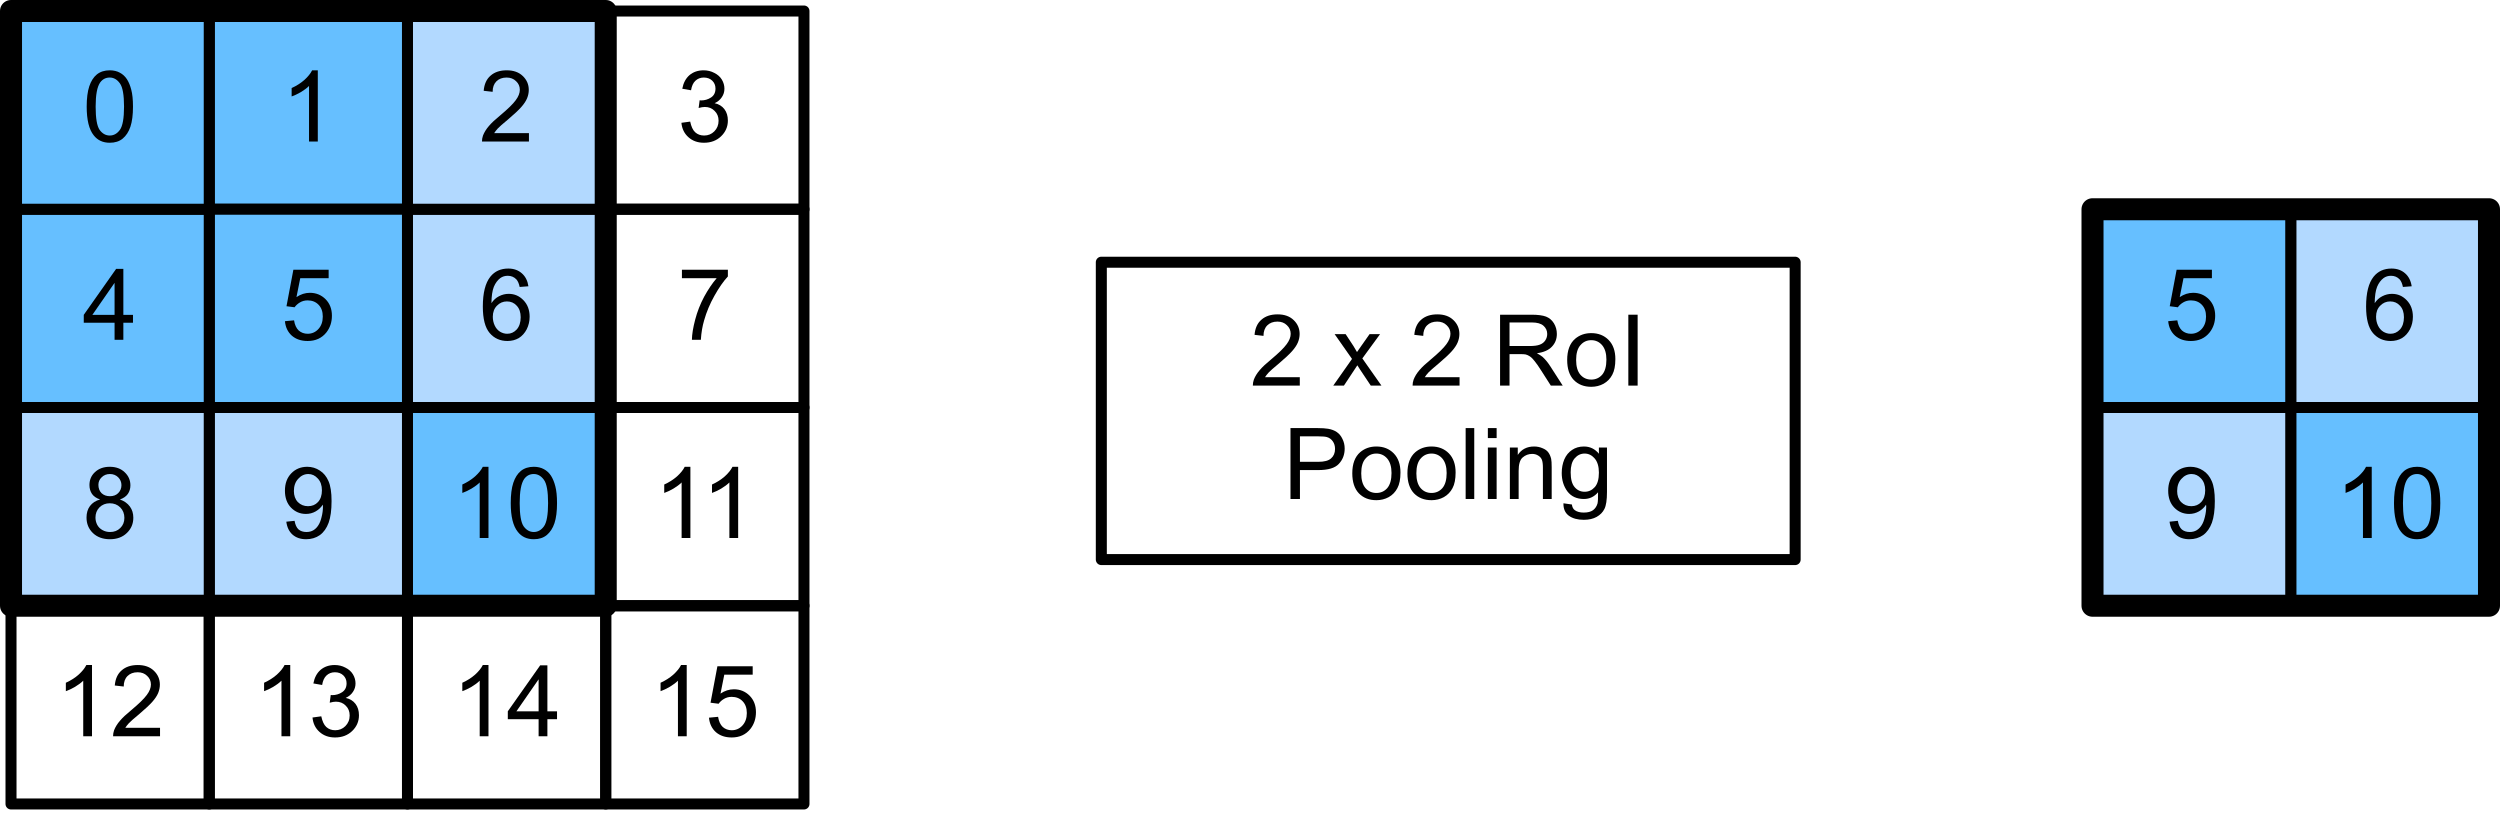
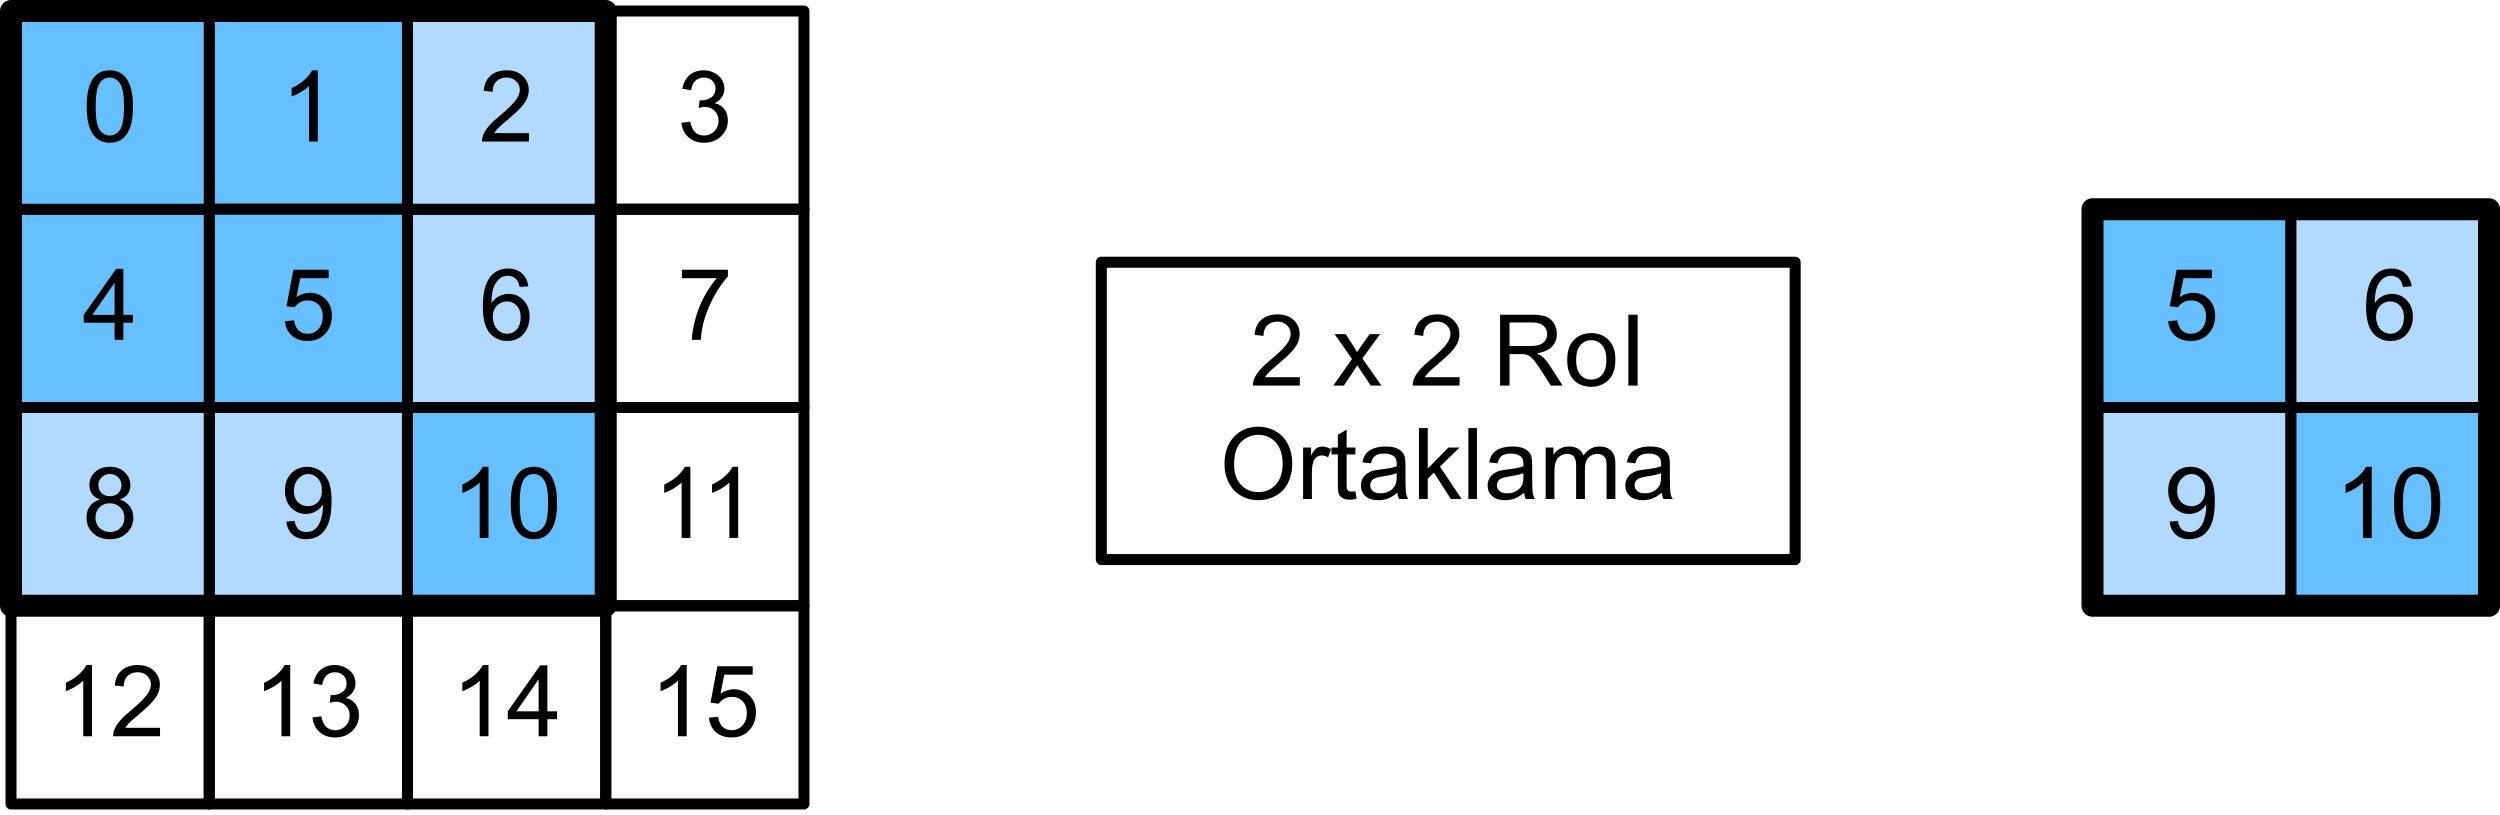
<svg xmlns="http://www.w3.org/2000/svg" xmlns:xlink="http://www.w3.org/1999/xlink" width="227pt" height="74pt" viewBox="0 0 227 74" version="1.1">
  <defs>
    <g>
      <symbol overflow="visible" id="glyph0-0">
        <path style="stroke:none;" d="M 1.125 0 L 1.125 -5.625 L 5.625 -5.625 L 5.625 0 Z M 1.266 -0.141 L 5.484 -0.141 L 5.484 -5.484 L 1.266 -5.484 Z M 1.266 -0.141 " />
      </symbol>
      <symbol overflow="visible" id="glyph0-1">
        <path style="stroke:none;" d="M 3.359 0 L 2.562 0 L 2.562 -5.047 C 2.375 -4.859 2.125 -4.672 1.812 -4.484 C 1.5 -4.305 1.223 -4.176 0.984 -4.094 L 0.984 -4.859 C 1.422 -5.055 1.805 -5.301 2.141 -5.594 C 2.473 -5.895 2.707 -6.188 2.844 -6.469 L 3.359 -6.469 Z M 3.359 0 " />
      </symbol>
      <symbol overflow="visible" id="glyph0-2">
        <path style="stroke:none;" d="M 4.531 -0.766 L 4.531 0 L 0.266 0 C 0.266 -0.188 0.297 -0.367 0.359 -0.547 C 0.473 -0.836 0.648 -1.125 0.891 -1.406 C 1.129 -1.688 1.473 -2.008 1.922 -2.375 C 2.617 -2.957 3.086 -3.414 3.328 -3.75 C 3.578 -4.082 3.703 -4.398 3.703 -4.703 C 3.703 -5.016 3.586 -5.273 3.359 -5.484 C 3.141 -5.703 2.852 -5.812 2.5 -5.812 C 2.113 -5.812 1.805 -5.695 1.578 -5.469 C 1.348 -5.238 1.234 -4.922 1.234 -4.516 L 0.422 -4.609 C 0.473 -5.211 0.68 -5.672 1.047 -5.984 C 1.41 -6.305 1.898 -6.469 2.516 -6.469 C 3.129 -6.469 3.613 -6.297 3.969 -5.953 C 4.332 -5.609 4.516 -5.188 4.516 -4.688 C 4.516 -4.426 4.461 -4.172 4.359 -3.922 C 4.254 -3.672 4.078 -3.406 3.828 -3.125 C 3.586 -2.852 3.188 -2.477 2.625 -2 C 2.145 -1.602 1.836 -1.332 1.703 -1.188 C 1.566 -1.039 1.457 -0.898 1.375 -0.766 Z M 4.531 -0.766 " />
      </symbol>
      <symbol overflow="visible" id="glyph0-3">
        <path style="stroke:none;" d="M 0.375 -1.688 L 1.203 -1.766 C 1.266 -1.359 1.406 -1.051 1.625 -0.844 C 1.852 -0.645 2.125 -0.547 2.438 -0.547 C 2.82 -0.547 3.145 -0.688 3.406 -0.969 C 3.676 -1.258 3.812 -1.641 3.812 -2.109 C 3.812 -2.566 3.68 -2.926 3.422 -3.188 C 3.172 -3.445 2.844 -3.578 2.438 -3.578 C 2.176 -3.578 1.941 -3.516 1.734 -3.391 C 1.535 -3.273 1.375 -3.129 1.25 -2.953 L 0.516 -3.047 L 1.141 -6.359 L 4.344 -6.359 L 4.344 -5.594 L 1.766 -5.594 L 1.422 -3.875 C 1.805 -4.133 2.211 -4.266 2.641 -4.266 C 3.203 -4.266 3.676 -4.07 4.062 -3.688 C 4.445 -3.301 4.641 -2.801 4.641 -2.188 C 4.641 -1.602 4.473 -1.098 4.141 -0.672 C 3.723 -0.148 3.156 0.109 2.438 0.109 C 1.852 0.109 1.375 -0.051 1 -0.375 C 0.633 -0.707 0.426 -1.145 0.375 -1.688 Z M 0.375 -1.688 " />
      </symbol>
      <symbol overflow="visible" id="glyph0-4">
        <path style="stroke:none;" d="M 0.375 -1.703 L 1.172 -1.812 C 1.266 -1.363 1.414 -1.039 1.625 -0.844 C 1.844 -0.645 2.113 -0.547 2.438 -0.547 C 2.801 -0.547 3.109 -0.672 3.359 -0.922 C 3.617 -1.18 3.75 -1.504 3.75 -1.891 C 3.75 -2.254 3.629 -2.551 3.391 -2.781 C 3.16 -3.02 2.863 -3.141 2.5 -3.141 C 2.344 -3.141 2.156 -3.109 1.938 -3.047 L 2.031 -3.75 C 2.082 -3.738 2.125 -3.734 2.156 -3.734 C 2.488 -3.734 2.789 -3.82 3.062 -4 C 3.332 -4.176 3.469 -4.445 3.469 -4.812 C 3.469 -5.102 3.367 -5.344 3.172 -5.531 C 2.973 -5.719 2.719 -5.812 2.406 -5.812 C 2.102 -5.812 1.848 -5.711 1.641 -5.516 C 1.441 -5.328 1.312 -5.039 1.25 -4.656 L 0.453 -4.797 C 0.555 -5.328 0.773 -5.738 1.109 -6.031 C 1.453 -6.32 1.879 -6.469 2.391 -6.469 C 2.742 -6.469 3.066 -6.391 3.359 -6.234 C 3.66 -6.086 3.891 -5.883 4.047 -5.625 C 4.203 -5.363 4.281 -5.086 4.281 -4.797 C 4.281 -4.516 4.203 -4.258 4.047 -4.031 C 3.898 -3.801 3.68 -3.617 3.391 -3.484 C 3.773 -3.398 4.07 -3.219 4.281 -2.938 C 4.488 -2.664 4.594 -2.32 4.594 -1.906 C 4.594 -1.344 4.383 -0.863 3.969 -0.469 C 3.562 -0.082 3.047 0.109 2.422 0.109 C 1.859 0.109 1.391 -0.055 1.016 -0.391 C 0.641 -0.723 0.426 -1.16 0.375 -1.703 Z M 0.375 -1.703 " />
      </symbol>
      <symbol overflow="visible" id="glyph0-5">
        <path style="stroke:none;" d="M 2.906 0 L 2.906 -1.547 L 0.109 -1.547 L 0.109 -2.266 L 3.047 -6.438 L 3.703 -6.438 L 3.703 -2.266 L 4.578 -2.266 L 4.578 -1.547 L 3.703 -1.547 L 3.703 0 Z M 2.906 -2.266 L 2.906 -5.172 L 0.891 -2.266 Z M 2.906 -2.266 " />
      </symbol>
      <symbol overflow="visible" id="glyph0-6">
        <path style="stroke:none;" d="M 0.422 -5.594 L 0.422 -6.359 L 4.594 -6.359 L 4.594 -5.75 C 4.188 -5.312 3.781 -4.727 3.375 -4 C 2.969 -3.281 2.656 -2.535 2.438 -1.766 C 2.281 -1.234 2.18 -0.645 2.141 0 L 1.328 0 C 1.336 -0.508 1.438 -1.117 1.625 -1.828 C 1.812 -2.547 2.082 -3.238 2.438 -3.906 C 2.801 -4.57 3.18 -5.133 3.578 -5.594 Z M 0.422 -5.594 " />
      </symbol>
      <symbol overflow="visible" id="glyph0-7">
        <path style="stroke:none;" d="M 0.5 -1.484 L 1.25 -1.562 C 1.312 -1.207 1.43 -0.945 1.609 -0.781 C 1.797 -0.625 2.035 -0.547 2.328 -0.547 C 2.566 -0.547 2.773 -0.598 2.953 -0.703 C 3.141 -0.816 3.289 -0.969 3.406 -1.156 C 3.531 -1.344 3.629 -1.594 3.703 -1.906 C 3.785 -2.219 3.828 -2.539 3.828 -2.875 C 3.828 -2.906 3.82 -2.957 3.812 -3.031 C 3.656 -2.781 3.441 -2.578 3.172 -2.422 C 2.898 -2.266 2.602 -2.188 2.281 -2.188 C 1.75 -2.188 1.297 -2.379 0.922 -2.766 C 0.555 -3.148 0.375 -3.66 0.375 -4.297 C 0.375 -4.953 0.566 -5.477 0.953 -5.875 C 1.336 -6.27 1.82 -6.469 2.406 -6.469 C 2.82 -6.469 3.203 -6.352 3.547 -6.125 C 3.891 -5.906 4.148 -5.586 4.328 -5.172 C 4.516 -4.754 4.609 -4.148 4.609 -3.359 C 4.609 -2.535 4.52 -1.879 4.344 -1.391 C 4.164 -0.898 3.898 -0.523 3.547 -0.266 C 3.191 -0.016 2.773 0.109 2.297 0.109 C 1.797 0.109 1.383 -0.031 1.062 -0.312 C 0.75 -0.594 0.562 -0.984 0.5 -1.484 Z M 3.734 -4.328 C 3.734 -4.785 3.609 -5.145 3.359 -5.406 C 3.117 -5.676 2.832 -5.812 2.5 -5.812 C 2.145 -5.812 1.836 -5.664 1.578 -5.375 C 1.316 -5.094 1.188 -4.723 1.188 -4.266 C 1.188 -3.859 1.305 -3.523 1.547 -3.266 C 1.797 -3.016 2.102 -2.891 2.469 -2.891 C 2.844 -2.891 3.145 -3.016 3.375 -3.266 C 3.613 -3.523 3.734 -3.879 3.734 -4.328 Z M 3.734 -4.328 " />
      </symbol>
      <symbol overflow="visible" id="glyph0-8">
        <path style="stroke:none;" d="M 1.594 -3.5 C 1.258 -3.613 1.016 -3.781 0.859 -4 C 0.703 -4.227 0.625 -4.5 0.625 -4.812 C 0.625 -5.281 0.789 -5.672 1.125 -5.984 C 1.469 -6.305 1.914 -6.469 2.469 -6.469 C 3.031 -6.469 3.484 -6.301 3.828 -5.969 C 4.172 -5.645 4.344 -5.25 4.344 -4.781 C 4.344 -4.488 4.266 -4.227 4.109 -4 C 3.953 -3.781 3.711 -3.613 3.391 -3.5 C 3.785 -3.363 4.086 -3.148 4.297 -2.859 C 4.504 -2.578 4.609 -2.238 4.609 -1.844 C 4.609 -1.289 4.41 -0.828 4.016 -0.453 C 3.629 -0.078 3.117 0.109 2.484 0.109 C 1.848 0.109 1.332 -0.078 0.938 -0.453 C 0.551 -0.828 0.359 -1.297 0.359 -1.859 C 0.359 -2.273 0.461 -2.625 0.672 -2.906 C 0.891 -3.195 1.195 -3.395 1.594 -3.5 Z M 1.438 -4.828 C 1.438 -4.523 1.531 -4.273 1.719 -4.078 C 1.914 -3.891 2.172 -3.797 2.484 -3.797 C 2.797 -3.797 3.047 -3.891 3.234 -4.078 C 3.43 -4.273 3.531 -4.516 3.531 -4.797 C 3.531 -5.078 3.43 -5.316 3.234 -5.516 C 3.035 -5.711 2.785 -5.812 2.484 -5.812 C 2.18 -5.812 1.93 -5.711 1.734 -5.516 C 1.535 -5.328 1.438 -5.098 1.438 -4.828 Z M 1.172 -1.859 C 1.172 -1.629 1.223 -1.41 1.328 -1.203 C 1.441 -0.992 1.602 -0.832 1.812 -0.719 C 2.02 -0.602 2.25 -0.547 2.5 -0.547 C 2.875 -0.547 3.18 -0.664 3.422 -0.906 C 3.672 -1.145 3.797 -1.453 3.797 -1.828 C 3.797 -2.211 3.672 -2.531 3.422 -2.781 C 3.172 -3.031 2.852 -3.156 2.469 -3.156 C 2.094 -3.156 1.781 -3.031 1.531 -2.781 C 1.289 -2.531 1.172 -2.223 1.172 -1.859 Z M 1.172 -1.859 " />
      </symbol>
      <symbol overflow="visible" id="glyph0-9">
        <path style="stroke:none;" d="M 4.484 -4.859 L 3.688 -4.797 C 3.625 -5.109 3.523 -5.336 3.391 -5.484 C 3.18 -5.703 2.922 -5.812 2.609 -5.812 C 2.348 -5.812 2.125 -5.742 1.938 -5.609 C 1.688 -5.422 1.488 -5.156 1.344 -4.812 C 1.207 -4.469 1.133 -3.973 1.125 -3.328 C 1.312 -3.609 1.539 -3.816 1.812 -3.953 C 2.094 -4.098 2.383 -4.172 2.688 -4.172 C 3.219 -4.172 3.664 -3.977 4.031 -3.594 C 4.406 -3.207 4.594 -2.707 4.594 -2.094 C 4.594 -1.688 4.504 -1.305 4.328 -0.953 C 4.148 -0.609 3.91 -0.344 3.609 -0.156 C 3.305 0.02 2.961 0.109 2.578 0.109 C 1.922 0.109 1.383 -0.129 0.969 -0.609 C 0.551 -1.098 0.344 -1.898 0.344 -3.016 C 0.344 -4.254 0.57 -5.16 1.031 -5.734 C 1.426 -6.223 1.969 -6.469 2.656 -6.469 C 3.156 -6.469 3.566 -6.32 3.891 -6.031 C 4.211 -5.75 4.41 -5.359 4.484 -4.859 Z M 1.25 -2.094 C 1.25 -1.812 1.305 -1.547 1.422 -1.297 C 1.535 -1.055 1.695 -0.867 1.906 -0.734 C 2.113 -0.609 2.332 -0.547 2.562 -0.547 C 2.895 -0.547 3.18 -0.676 3.422 -0.938 C 3.66 -1.207 3.781 -1.578 3.781 -2.047 C 3.781 -2.492 3.66 -2.844 3.422 -3.094 C 3.191 -3.352 2.895 -3.484 2.531 -3.484 C 2.176 -3.484 1.875 -3.352 1.625 -3.094 C 1.375 -2.844 1.25 -2.508 1.25 -2.094 Z M 1.25 -2.094 " />
      </symbol>
      <symbol overflow="visible" id="glyph0-10">
        <path style="stroke:none;" d="M 0.375 -3.172 C 0.375 -3.93 0.453 -4.547 0.609 -5.016 C 0.766 -5.484 0.992 -5.844 1.297 -6.094 C 1.609 -6.344 2 -6.469 2.469 -6.469 C 2.82 -6.469 3.129 -6.395 3.391 -6.25 C 3.648 -6.113 3.863 -5.914 4.031 -5.656 C 4.195 -5.395 4.328 -5.078 4.422 -4.703 C 4.523 -4.328 4.578 -3.816 4.578 -3.172 C 4.578 -2.422 4.5 -1.812 4.344 -1.344 C 4.188 -0.883 3.953 -0.523 3.641 -0.266 C 3.336 -0.016 2.945 0.109 2.469 0.109 C 1.852 0.109 1.367 -0.113 1.016 -0.562 C 0.586 -1.094 0.375 -1.961 0.375 -3.172 Z M 1.188 -3.172 C 1.188 -2.117 1.305 -1.414 1.547 -1.062 C 1.797 -0.719 2.102 -0.547 2.469 -0.547 C 2.832 -0.547 3.141 -0.719 3.391 -1.062 C 3.641 -1.414 3.766 -2.117 3.766 -3.172 C 3.766 -4.234 3.641 -4.938 3.391 -5.281 C 3.141 -5.633 2.832 -5.812 2.469 -5.812 C 2.102 -5.812 1.812 -5.66 1.594 -5.359 C 1.32 -4.961 1.188 -4.234 1.188 -3.172 Z M 1.188 -3.172 " />
      </symbol>
      <symbol overflow="visible" id="glyph0-11">
        <path style="stroke:none;" d="" />
      </symbol>
      <symbol overflow="visible" id="glyph0-12">
        <path style="stroke:none;" d="M 0.062 0 L 1.766 -2.422 L 0.188 -4.672 L 1.188 -4.672 L 1.906 -3.578 C 2.031 -3.367 2.133 -3.191 2.219 -3.047 C 2.352 -3.242 2.473 -3.414 2.578 -3.562 L 3.359 -4.672 L 4.312 -4.672 L 2.703 -2.469 L 4.438 0 L 3.469 0 L 2.5 -1.453 L 2.25 -1.844 L 1.031 0 Z M 0.062 0 " />
      </symbol>
      <symbol overflow="visible" id="glyph0-13">
        <path style="stroke:none;" d="M 0.703 0 L 0.703 -6.438 L 3.562 -6.438 C 4.133 -6.438 4.57 -6.379 4.875 -6.266 C 5.176 -6.148 5.414 -5.945 5.594 -5.656 C 5.77 -5.363 5.859 -5.039 5.859 -4.688 C 5.859 -4.227 5.707 -3.844 5.406 -3.531 C 5.113 -3.219 4.66 -3.02 4.047 -2.938 C 4.266 -2.82 4.438 -2.711 4.562 -2.609 C 4.812 -2.379 5.047 -2.094 5.266 -1.75 L 6.391 0 L 5.312 0 L 4.453 -1.344 C 4.211 -1.727 4.008 -2.02 3.844 -2.219 C 3.688 -2.426 3.539 -2.57 3.406 -2.656 C 3.281 -2.738 3.156 -2.797 3.031 -2.828 C 2.926 -2.848 2.766 -2.859 2.547 -2.859 L 1.562 -2.859 L 1.562 0 Z M 1.562 -3.594 L 3.391 -3.594 C 3.785 -3.594 4.094 -3.633 4.312 -3.719 C 4.531 -3.801 4.695 -3.93 4.812 -4.109 C 4.926 -4.285 4.984 -4.477 4.984 -4.688 C 4.984 -4.988 4.867 -5.238 4.641 -5.438 C 4.422 -5.633 4.07 -5.734 3.594 -5.734 L 1.562 -5.734 Z M 1.562 -3.594 " />
      </symbol>
      <symbol overflow="visible" id="glyph0-14">
        <path style="stroke:none;" d="M 0.297 -2.328 C 0.297 -3.191 0.535 -3.832 1.016 -4.25 C 1.422 -4.594 1.91 -4.766 2.484 -4.766 C 3.129 -4.766 3.656 -4.555 4.062 -4.141 C 4.469 -3.723 4.672 -3.145 4.672 -2.406 C 4.672 -1.801 4.578 -1.328 4.391 -0.984 C 4.211 -0.641 3.953 -0.367 3.609 -0.172 C 3.266 0.016 2.891 0.109 2.484 0.109 C 1.828 0.109 1.297 -0.098 0.891 -0.516 C 0.492 -0.941 0.297 -1.547 0.297 -2.328 Z M 1.109 -2.328 C 1.109 -1.734 1.238 -1.285 1.5 -0.984 C 1.758 -0.691 2.086 -0.547 2.484 -0.547 C 2.879 -0.547 3.207 -0.691 3.469 -0.984 C 3.727 -1.285 3.859 -1.742 3.859 -2.359 C 3.859 -2.93 3.727 -3.367 3.469 -3.672 C 3.207 -3.973 2.879 -4.125 2.484 -4.125 C 2.086 -4.125 1.758 -3.973 1.5 -3.672 C 1.238 -3.379 1.109 -2.93 1.109 -2.328 Z M 1.109 -2.328 " />
      </symbol>
      <symbol overflow="visible" id="glyph0-15">
        <path style="stroke:none;" d="M 0.844 0 L 0.844 -6.438 L 1.688 -6.438 L 1.688 0 Z M 0.844 0 " />
      </symbol>
      <symbol overflow="visible" id="glyph0-16">
-         <path style="stroke:none;" d="M 0.688 0 L 0.688 -6.438 L 3.125 -6.438 C 3.551 -6.438 3.879 -6.414 4.109 -6.375 C 4.422 -6.32 4.68 -6.223 4.891 -6.078 C 5.109 -5.93 5.281 -5.723 5.406 -5.453 C 5.539 -5.191 5.609 -4.898 5.609 -4.578 C 5.609 -4.023 5.43 -3.562 5.078 -3.188 C 4.734 -2.812 4.109 -2.625 3.203 -2.625 L 1.547 -2.625 L 1.547 0 Z M 1.547 -3.375 L 3.219 -3.375 C 3.758 -3.375 4.145 -3.477 4.375 -3.688 C 4.613 -3.895 4.734 -4.18 4.734 -4.547 C 4.734 -4.816 4.664 -5.047 4.531 -5.234 C 4.395 -5.43 4.211 -5.562 3.984 -5.625 C 3.848 -5.664 3.582 -5.688 3.188 -5.688 L 1.547 -5.688 Z M 1.547 -3.375 " />
+         <path style="stroke:none;" d="M 0.438 -3.141 C 0.438 -4.203 0.723 -5.035 1.297 -5.641 C 1.867 -6.254 2.609 -6.562 3.516 -6.562 C 4.109 -6.562 4.645 -6.414 5.125 -6.125 C 5.602 -5.844 5.969 -5.445 6.219 -4.938 C 6.469 -4.426 6.594 -3.852 6.594 -3.219 C 6.594 -2.562 6.461 -1.973 6.203 -1.453 C 5.941 -0.941 5.566 -0.551 5.078 -0.281 C 4.598 -0.02 4.078 0.109 3.516 0.109 C 2.91 0.109 2.367 -0.035 1.891 -0.328 C 1.41 -0.617 1.047 -1.02 0.797 -1.531 C 0.555 -2.039 0.438 -2.578 0.438 -3.141 Z M 1.312 -3.125 C 1.312 -2.344 1.52 -1.727 1.938 -1.281 C 2.352 -0.844 2.879 -0.625 3.516 -0.625 C 4.148 -0.625 4.676 -0.848 5.094 -1.297 C 5.508 -1.742 5.719 -2.383 5.719 -3.219 C 5.719 -3.738 5.629 -4.191 5.453 -4.578 C 5.273 -4.973 5.016 -5.281 4.672 -5.5 C 4.328 -5.719 3.945 -5.828 3.531 -5.828 C 2.926 -5.828 2.406 -5.617 1.969 -5.203 C 1.531 -4.785 1.312 -4.094 1.312 -3.125 Z M 1.312 -3.125 " />
      </symbol>
      <symbol overflow="visible" id="glyph0-17">
+         <path style="stroke:none;" d="M 0.578 0 L 0.578 -4.672 L 1.297 -4.672 L 1.297 -3.953 C 1.473 -4.285 1.641 -4.504 1.797 -4.609 C 1.953 -4.711 2.125 -4.766 2.312 -4.766 C 2.57 -4.766 2.844 -4.68 3.125 -4.516 L 2.844 -3.781 C 2.656 -3.895 2.461 -3.953 2.266 -3.953 C 2.098 -3.953 1.941 -3.898 1.797 -3.797 C 1.66 -3.691 1.562 -3.547 1.5 -3.359 C 1.414 -3.078 1.375 -2.77 1.375 -2.438 L 1.375 0 Z M 0.578 0 " />
+       </symbol>
+       <symbol overflow="visible" id="glyph0-18">
+         <path style="stroke:none;" d="M 2.328 -0.703 L 2.438 -0.016 C 2.207 0.035 2.008 0.062 1.844 0.062 C 1.551 0.062 1.328 0.016 1.172 -0.078 C 1.016 -0.172 0.898 -0.289 0.828 -0.438 C 0.766 -0.582 0.734 -0.891 0.734 -1.359 L 0.734 -4.047 L 0.156 -4.047 L 0.156 -4.672 L 0.734 -4.672 L 0.734 -5.828 L 1.531 -6.297 L 1.531 -4.672 L 2.328 -4.672 L 2.328 -4.047 L 1.531 -4.047 L 1.531 -1.328 C 1.531 -1.098 1.539 -0.953 1.562 -0.891 C 1.594 -0.828 1.641 -0.773 1.703 -0.734 C 1.766 -0.691 1.852 -0.672 1.969 -0.672 C 2.062 -0.672 2.18 -0.68 2.328 -0.703 Z M 2.328 -0.703 " />
+       </symbol>
+       <symbol overflow="visible" id="glyph0-19">
+         <path style="stroke:none;" d="M 3.641 -0.578 C 3.348 -0.328 3.066 -0.148 2.797 -0.047 C 2.523 0.055 2.234 0.109 1.922 0.109 C 1.41 0.109 1.016 -0.016 0.734 -0.266 C 0.461 -0.516 0.328 -0.836 0.328 -1.234 C 0.328 -1.461 0.379 -1.672 0.484 -1.859 C 0.586 -2.047 0.723 -2.195 0.891 -2.312 C 1.055 -2.426 1.242 -2.516 1.453 -2.578 C 1.609 -2.609 1.844 -2.645 2.156 -2.688 C 2.801 -2.758 3.273 -2.852 3.578 -2.969 C 3.578 -3.07 3.578 -3.141 3.578 -3.172 C 3.578 -3.492 3.504 -3.719 3.359 -3.844 C 3.148 -4.031 2.848 -4.125 2.453 -4.125 C 2.078 -4.125 1.801 -4.055 1.625 -3.922 C 1.445 -3.797 1.316 -3.566 1.234 -3.234 L 0.469 -3.328 C 0.531 -3.66 0.641 -3.926 0.797 -4.125 C 0.961 -4.332 1.195 -4.488 1.5 -4.594 C 1.812 -4.707 2.164 -4.766 2.562 -4.766 C 2.969 -4.766 3.289 -4.719 3.531 -4.625 C 3.781 -4.531 3.961 -4.41 4.078 -4.266 C 4.203 -4.129 4.285 -3.953 4.328 -3.734 C 4.359 -3.598 4.375 -3.359 4.375 -3.016 L 4.375 -1.953 C 4.375 -1.223 4.391 -0.758 4.422 -0.562 C 4.453 -0.363 4.52 -0.176 4.625 0 L 3.797 0 C 3.711 -0.164 3.66 -0.359 3.641 -0.578 Z M 3.578 -2.344 C 3.285 -2.227 2.852 -2.129 2.281 -2.047 C 1.957 -1.992 1.727 -1.938 1.594 -1.875 C 1.457 -1.82 1.352 -1.738 1.281 -1.625 C 1.207 -1.508 1.172 -1.383 1.172 -1.25 C 1.172 -1.039 1.25 -0.863 1.406 -0.719 C 1.562 -0.582 1.797 -0.516 2.109 -0.516 C 2.41 -0.516 2.68 -0.582 2.922 -0.719 C 3.16 -0.852 3.336 -1.035 3.453 -1.266 C 3.535 -1.441 3.578 -1.703 3.578 -2.047 Z M 3.578 -2.344 " />
+       </symbol>
+       <symbol overflow="visible" id="glyph0-20">
+         <path style="stroke:none;" d="M 0.594 0 L 0.594 -6.438 L 1.391 -6.438 L 1.391 -2.766 L 3.266 -4.672 L 4.281 -4.672 L 2.5 -2.938 L 4.469 0 L 3.484 0 L 1.953 -2.391 L 1.391 -1.844 L 1.391 0 Z M 0.594 0 " />
+       </symbol>
+       <symbol overflow="visible" id="glyph0-21">
        <path style="stroke:none;" d="M 0.578 0 L 0.578 -6.438 L 1.359 -6.438 L 1.359 0 Z M 0.578 0 " />
      </symbol>
-       <symbol overflow="visible" id="glyph0-18">
-         <path style="stroke:none;" d="M 0.594 -5.531 L 0.594 -6.438 L 1.391 -6.438 L 1.391 -5.531 Z M 0.594 0 L 0.594 -4.672 L 1.391 -4.672 L 1.391 0 Z M 0.594 0 " />
-       </symbol>
-       <symbol overflow="visible" id="glyph0-19">
-         <path style="stroke:none;" d="M 0.594 0 L 0.594 -4.672 L 1.312 -4.672 L 1.312 -4 C 1.645 -4.508 2.141 -4.766 2.797 -4.766 C 3.078 -4.766 3.332 -4.711 3.562 -4.609 C 3.801 -4.516 3.977 -4.383 4.094 -4.219 C 4.207 -4.062 4.289 -3.867 4.344 -3.641 C 4.375 -3.492 4.391 -3.238 4.391 -2.875 L 4.391 0 L 3.594 0 L 3.594 -2.844 C 3.594 -3.164 3.562 -3.406 3.5 -3.562 C 3.438 -3.719 3.328 -3.844 3.172 -3.938 C 3.016 -4.039 2.832 -4.094 2.625 -4.094 C 2.289 -4.094 2 -3.984 1.75 -3.766 C 1.508 -3.555 1.391 -3.148 1.391 -2.547 L 1.391 0 Z M 0.594 0 " />
-       </symbol>
-       <symbol overflow="visible" id="glyph0-20">
-         <path style="stroke:none;" d="M 0.453 0.391 L 1.219 0.5 C 1.25 0.738 1.336 0.91 1.484 1.016 C 1.68 1.16 1.953 1.234 2.297 1.234 C 2.66 1.234 2.941 1.16 3.141 1.016 C 3.336 0.867 3.473 0.664 3.547 0.406 C 3.586 0.238 3.602 -0.098 3.594 -0.609 C 3.25 -0.203 2.82 0 2.312 0 C 1.664 0 1.164 -0.227 0.812 -0.688 C 0.469 -1.156 0.297 -1.711 0.297 -2.359 C 0.297 -2.805 0.375 -3.219 0.531 -3.594 C 0.695 -3.969 0.93 -4.254 1.234 -4.453 C 1.535 -4.66 1.895 -4.766 2.312 -4.766 C 2.863 -4.766 3.316 -4.547 3.672 -4.109 L 3.672 -4.672 L 4.406 -4.672 L 4.406 -0.641 C 4.406 0.086 4.328 0.602 4.172 0.906 C 4.023 1.207 3.789 1.445 3.469 1.625 C 3.156 1.801 2.766 1.891 2.297 1.891 C 1.734 1.891 1.281 1.766 0.938 1.516 C 0.602 1.266 0.441 0.891 0.453 0.391 Z M 1.109 -2.422 C 1.109 -1.805 1.227 -1.359 1.469 -1.078 C 1.707 -0.797 2.008 -0.656 2.375 -0.656 C 2.738 -0.656 3.047 -0.797 3.297 -1.078 C 3.547 -1.359 3.672 -1.797 3.672 -2.391 C 3.672 -2.961 3.539 -3.395 3.281 -3.688 C 3.031 -3.977 2.727 -4.125 2.375 -4.125 C 2.02 -4.125 1.719 -3.977 1.469 -3.688 C 1.227 -3.406 1.109 -2.984 1.109 -2.422 Z M 1.109 -2.422 " />
+       <symbol overflow="visible" id="glyph0-22">
+         <path style="stroke:none;" d="M 0.594 0 L 0.594 -4.672 L 1.297 -4.672 L 1.297 -4.016 C 1.441 -4.242 1.633 -4.426 1.875 -4.562 C 2.125 -4.695 2.406 -4.766 2.719 -4.766 C 3.062 -4.766 3.344 -4.691 3.562 -4.547 C 3.781 -4.41 3.938 -4.211 4.031 -3.953 C 4.406 -4.492 4.883 -4.766 5.469 -4.766 C 5.938 -4.766 6.297 -4.633 6.547 -4.375 C 6.797 -4.125 6.922 -3.734 6.922 -3.203 L 6.922 0 L 6.125 0 L 6.125 -2.938 C 6.125 -3.258 6.098 -3.488 6.047 -3.625 C 6.004 -3.758 5.914 -3.867 5.781 -3.953 C 5.645 -4.047 5.484 -4.094 5.297 -4.094 C 4.973 -4.094 4.703 -3.984 4.484 -3.766 C 4.266 -3.547 4.156 -3.195 4.156 -2.719 L 4.156 0 L 3.359 0 L 3.359 -3.031 C 3.359 -3.383 3.297 -3.648 3.172 -3.828 C 3.047 -4.004 2.836 -4.094 2.547 -4.094 C 2.316 -4.094 2.109 -4.031 1.922 -3.906 C 1.734 -3.789 1.598 -3.617 1.516 -3.391 C 1.43 -3.172 1.391 -2.848 1.391 -2.422 L 1.391 0 Z M 0.594 0 " />
      </symbol>
    </g>
  </defs>
  <g id="surface1">
    <path style="fill:none;stroke-width:1;stroke-linecap:round;stroke-linejoin:round;stroke:rgb(0%,0%,0%);stroke-opacity:1;stroke-miterlimit:10;" d="M 54 243 L 72 243 L 72 261 L 54 261 Z M 54 243 " transform="matrix(1,0,0,1,-53,-188)" />
    <g style="fill:rgb(0%,0%,0%);fill-opacity:1;">
      <use xlink:href="#glyph0-1" x="4.995" y="66.853" />
      <use xlink:href="#glyph0-2" x="10" y="66.853" />
    </g>
    <path style="fill:none;stroke-width:1;stroke-linecap:round;stroke-linejoin:round;stroke:rgb(0%,0%,0%);stroke-opacity:1;stroke-miterlimit:10;" d="M 108 243 L 126 243 L 126 261 L 108 261 Z M 108 243 " transform="matrix(1,0,0,1,-53,-188)" />
    <g style="fill:rgb(0%,0%,0%);fill-opacity:1;">
      <use xlink:href="#glyph0-1" x="58.995" y="66.853" />
      <use xlink:href="#glyph0-3" x="64" y="66.853" />
    </g>
    <path style="fill:none;stroke-width:1;stroke-linecap:round;stroke-linejoin:round;stroke:rgb(0%,0%,0%);stroke-opacity:1;stroke-miterlimit:10;" d="M 72 243 L 90 243 L 90 261 L 72 261 Z M 72 243 " transform="matrix(1,0,0,1,-53,-188)" />
    <g style="fill:rgb(0%,0%,0%);fill-opacity:1;">
      <use xlink:href="#glyph0-1" x="22.995" y="66.853" />
      <use xlink:href="#glyph0-4" x="28" y="66.853" />
    </g>
    <path style="fill:none;stroke-width:1;stroke-linecap:round;stroke-linejoin:round;stroke:rgb(0%,0%,0%);stroke-opacity:1;stroke-miterlimit:10;" d="M 90 243 L 108 243 L 108 261 L 90 261 Z M 90 243 " transform="matrix(1,0,0,1,-53,-188)" />
    <g style="fill:rgb(0%,0%,0%);fill-opacity:1;">
      <use xlink:href="#glyph0-1" x="40.995" y="66.853" />
      <use xlink:href="#glyph0-5" x="46" y="66.853" />
    </g>
    <path style="fill:none;stroke-width:1;stroke-linecap:round;stroke-linejoin:round;stroke:rgb(0%,0%,0%);stroke-opacity:1;stroke-miterlimit:10;" d="M 108 225 L 126 225 L 126 243 L 108 243 Z M 108 225 " transform="matrix(1,0,0,1,-53,-188)" />
    <g style="fill:rgb(0%,0%,0%);fill-opacity:1;">
      <use xlink:href="#glyph0-1" x="59.329" y="48.853" />
      <use xlink:href="#glyph0-1" x="63.666" y="48.853" />
    </g>
    <path style="fill:none;stroke-width:1;stroke-linecap:round;stroke-linejoin:round;stroke:rgb(0%,0%,0%);stroke-opacity:1;stroke-miterlimit:10;" d="M 108 189 L 126 189 L 126 207 L 108 207 Z M 108 189 " transform="matrix(1,0,0,1,-53,-188)" />
    <g style="fill:rgb(0%,0%,0%);fill-opacity:1;">
      <use xlink:href="#glyph0-4" x="61.497" y="12.853" />
    </g>
    <path style="fill:none;stroke-width:1;stroke-linecap:round;stroke-linejoin:round;stroke:rgb(0%,0%,0%);stroke-opacity:1;stroke-miterlimit:10;" d="M 108 207 L 126 207 L 126 225 L 108 225 Z M 108 207 " transform="matrix(1,0,0,1,-53,-188)" />
    <g style="fill:rgb(0%,0%,0%);fill-opacity:1;">
      <use xlink:href="#glyph0-6" x="61.497" y="30.853" />
    </g>
-     <path style="fill-rule:nonzero;fill:rgb(69.804%,85.098%,100%);fill-opacity:1;stroke-width:1;stroke-linecap:round;stroke-linejoin:round;stroke:rgb(0%,0%,0%);stroke-opacity:1;stroke-miterlimit:10;" d="M 72 225 L 90 225 L 90 243 L 72 243 Z M 72 225 " transform="matrix(1,0,0,1,-53,-188)" />
+     <path style=" stroke:none;fill-rule:nonzero;fill:rgb(69.804%,85.098%,100%);fill-opacity:1;" d="M 19 55 L 37 55 L 37 37 L 19 37 Z M 19 55 " />
+     <path style="fill:none;stroke-width:1;stroke-linecap:round;stroke-linejoin:round;stroke:rgb(0%,0%,0%);stroke-opacity:1;stroke-miterlimit:10;" d="M 72 225 L 90 225 L 90 243 L 72 243 Z M 72 225 " transform="matrix(1,0,0,1,-53,-188)" />
    <g style="fill:rgb(0%,0%,0%);fill-opacity:1;">
      <use xlink:href="#glyph0-7" x="25.497" y="48.853" />
    </g>
-     <path style="fill-rule:nonzero;fill:rgb(39.999%,74.902%,100%);fill-opacity:1;stroke-width:1;stroke-linecap:round;stroke-linejoin:round;stroke:rgb(0%,0%,0%);stroke-opacity:1;stroke-miterlimit:10;" d="M 72 189 L 90 189 L 90 207 L 72 207 Z M 72 189 " transform="matrix(1,0,0,1,-53,-188)" />
+     <path style=" stroke:none;fill-rule:nonzero;fill:rgb(39.999%,74.902%,100%);fill-opacity:1;" d="M 19 19 L 37 19 L 37 1 L 19 1 Z M 19 19 " />
+     <path style="fill:none;stroke-width:1;stroke-linecap:round;stroke-linejoin:round;stroke:rgb(0%,0%,0%);stroke-opacity:1;stroke-miterlimit:10;" d="M 72 189 L 90 189 L 90 207 L 72 207 Z M 72 189 " transform="matrix(1,0,0,1,-53,-188)" />
    <g style="fill:rgb(0%,0%,0%);fill-opacity:1;">
      <use xlink:href="#glyph0-1" x="25.497" y="12.853" />
    </g>
-     <path style="fill-rule:nonzero;fill:rgb(39.999%,74.902%,100%);fill-opacity:1;stroke-width:1;stroke-linecap:round;stroke-linejoin:round;stroke:rgb(0%,0%,0%);stroke-opacity:1;stroke-miterlimit:10;" d="M 72 207 L 90 207 L 90 225 L 72 225 Z M 72 207 " transform="matrix(1,0,0,1,-53,-188)" />
+     <path style=" stroke:none;fill-rule:nonzero;fill:rgb(39.999%,74.902%,100%);fill-opacity:1;" d="M 19 37 L 37 37 L 37 19 L 19 19 Z M 19 37 " />
+     <path style="fill:none;stroke-width:1;stroke-linecap:round;stroke-linejoin:round;stroke:rgb(0%,0%,0%);stroke-opacity:1;stroke-miterlimit:10;" d="M 72 207 L 90 207 L 90 225 L 72 225 Z M 72 207 " transform="matrix(1,0,0,1,-53,-188)" />
    <g style="fill:rgb(0%,0%,0%);fill-opacity:1;">
      <use xlink:href="#glyph0-3" x="25.497" y="30.853" />
    </g>
-     <path style="fill-rule:nonzero;fill:rgb(69.804%,85.098%,100%);fill-opacity:1;stroke-width:1;stroke-linecap:round;stroke-linejoin:round;stroke:rgb(0%,0%,0%);stroke-opacity:1;stroke-miterlimit:10;" d="M 54 225 L 72 225 L 72 243 L 54 243 Z M 54 225 " transform="matrix(1,0,0,1,-53,-188)" />
+     <path style=" stroke:none;fill-rule:nonzero;fill:rgb(69.804%,85.098%,100%);fill-opacity:1;" d="M 1 55 L 19 55 L 19 37 L 1 37 Z M 1 55 " />
+     <path style="fill:none;stroke-width:1;stroke-linecap:round;stroke-linejoin:round;stroke:rgb(0%,0%,0%);stroke-opacity:1;stroke-miterlimit:10;" d="M 54 225 L 72 225 L 72 243 L 54 243 Z M 54 225 " transform="matrix(1,0,0,1,-53,-188)" />
    <g style="fill:rgb(0%,0%,0%);fill-opacity:1;">
      <use xlink:href="#glyph0-8" x="7.497" y="48.853" />
    </g>
-     <path style="fill-rule:nonzero;fill:rgb(69.804%,85.098%,100%);fill-opacity:1;stroke-width:1;stroke-linecap:round;stroke-linejoin:round;stroke:rgb(0%,0%,0%);stroke-opacity:1;stroke-miterlimit:10;" d="M 90 207 L 108 207 L 108 225 L 90 225 Z M 90 207 " transform="matrix(1,0,0,1,-53,-188)" />
+     <path style=" stroke:none;fill-rule:nonzero;fill:rgb(69.804%,85.098%,100%);fill-opacity:1;" d="M 37 37 L 55 37 L 55 19 L 37 19 Z M 37 37 " />
+     <path style="fill:none;stroke-width:1;stroke-linecap:round;stroke-linejoin:round;stroke:rgb(0%,0%,0%);stroke-opacity:1;stroke-miterlimit:10;" d="M 90 207 L 108 207 L 108 225 L 90 225 Z M 90 207 " transform="matrix(1,0,0,1,-53,-188)" />
    <g style="fill:rgb(0%,0%,0%);fill-opacity:1;">
      <use xlink:href="#glyph0-9" x="43.497" y="30.853" />
    </g>
-     <path style="fill-rule:nonzero;fill:rgb(39.999%,74.902%,100%);fill-opacity:1;stroke-width:1;stroke-linecap:round;stroke-linejoin:round;stroke:rgb(0%,0%,0%);stroke-opacity:1;stroke-miterlimit:10;" d="M 54 207 L 72 207 L 72 225 L 54 225 Z M 54 207 " transform="matrix(1,0,0,1,-53,-188)" />
+     <path style=" stroke:none;fill-rule:nonzero;fill:rgb(39.999%,74.902%,100%);fill-opacity:1;" d="M 1 37 L 19 37 L 19 19 L 1 19 Z M 1 37 " />
+     <path style="fill:none;stroke-width:1;stroke-linecap:round;stroke-linejoin:round;stroke:rgb(0%,0%,0%);stroke-opacity:1;stroke-miterlimit:10;" d="M 54 207 L 72 207 L 72 225 L 54 225 Z M 54 207 " transform="matrix(1,0,0,1,-53,-188)" />
    <g style="fill:rgb(0%,0%,0%);fill-opacity:1;">
      <use xlink:href="#glyph0-5" x="7.497" y="30.853" />
    </g>
-     <path style="fill-rule:nonzero;fill:rgb(39.999%,74.902%,100%);fill-opacity:1;stroke-width:1;stroke-linecap:round;stroke-linejoin:round;stroke:rgb(0%,0%,0%);stroke-opacity:1;stroke-miterlimit:10;" d="M 90 225 L 108 225 L 108 243 L 90 243 Z M 90 225 " transform="matrix(1,0,0,1,-53,-188)" />
+     <path style=" stroke:none;fill-rule:nonzero;fill:rgb(39.999%,74.902%,100%);fill-opacity:1;" d="M 37 55 L 55 55 L 55 37 L 37 37 Z M 37 55 " />
+     <path style="fill:none;stroke-width:1;stroke-linecap:round;stroke-linejoin:round;stroke:rgb(0%,0%,0%);stroke-opacity:1;stroke-miterlimit:10;" d="M 90 225 L 108 225 L 108 243 L 90 243 Z M 90 225 " transform="matrix(1,0,0,1,-53,-188)" />
    <g style="fill:rgb(0%,0%,0%);fill-opacity:1;">
      <use xlink:href="#glyph0-1" x="40.995" y="48.853" />
      <use xlink:href="#glyph0-10" x="46" y="48.853" />
    </g>
-     <path style="fill-rule:nonzero;fill:rgb(69.804%,85.098%,100%);fill-opacity:1;stroke-width:1;stroke-linecap:round;stroke-linejoin:round;stroke:rgb(0%,0%,0%);stroke-opacity:1;stroke-miterlimit:10;" d="M 90 189 L 108 189 L 108 207 L 90 207 Z M 90 189 " transform="matrix(1,0,0,1,-53,-188)" />
+     <path style=" stroke:none;fill-rule:nonzero;fill:rgb(69.804%,85.098%,100%);fill-opacity:1;" d="M 37 19 L 55 19 L 55 1 L 37 1 Z M 37 19 " />
+     <path style="fill:none;stroke-width:1;stroke-linecap:round;stroke-linejoin:round;stroke:rgb(0%,0%,0%);stroke-opacity:1;stroke-miterlimit:10;" d="M 90 189 L 108 189 L 108 207 L 90 207 Z M 90 189 " transform="matrix(1,0,0,1,-53,-188)" />
    <g style="fill:rgb(0%,0%,0%);fill-opacity:1;">
      <use xlink:href="#glyph0-2" x="43.497" y="12.853" />
    </g>
-     <path style="fill-rule:nonzero;fill:rgb(39.999%,74.902%,100%);fill-opacity:1;stroke-width:1;stroke-linecap:round;stroke-linejoin:round;stroke:rgb(0%,0%,0%);stroke-opacity:1;stroke-miterlimit:10;" d="M 54 189 L 72 189 L 72 207 L 54 207 Z M 54 189 " transform="matrix(1,0,0,1,-53,-188)" />
+     <path style=" stroke:none;fill-rule:nonzero;fill:rgb(39.999%,74.902%,100%);fill-opacity:1;" d="M 1 19 L 19 19 L 19 1 L 1 1 Z M 1 19 " />
+     <path style="fill:none;stroke-width:1;stroke-linecap:round;stroke-linejoin:round;stroke:rgb(0%,0%,0%);stroke-opacity:1;stroke-miterlimit:10;" d="M 54 189 L 72 189 L 72 207 L 54 207 Z M 54 189 " transform="matrix(1,0,0,1,-53,-188)" />
    <g style="fill:rgb(0%,0%,0%);fill-opacity:1;">
      <use xlink:href="#glyph0-10" x="7.497" y="12.853" />
    </g>
    <path style="fill:none;stroke-width:2;stroke-linecap:round;stroke-linejoin:round;stroke:rgb(0%,0%,0%);stroke-opacity:1;stroke-miterlimit:10;" d="M 54 189 L 108 189 L 108 243 L 54 243 Z M 54 189 " transform="matrix(1,0,0,1,-53,-188)" />
-     <path style="fill-rule:nonzero;fill:rgb(39.999%,74.902%,100%);fill-opacity:1;stroke-width:1;stroke-linecap:round;stroke-linejoin:round;stroke:rgb(0%,0%,0%);stroke-opacity:1;stroke-miterlimit:10;" d="M 261 225 L 279 225 L 279 243 L 261 243 Z M 261 225 " transform="matrix(1,0,0,1,-53,-188)" />
+     <path style=" stroke:none;fill-rule:nonzero;fill:rgb(39.999%,74.902%,100%);fill-opacity:1;" d="M 208 55 L 226 55 L 226 37 L 208 37 Z M 208 55 " />
+     <path style="fill:none;stroke-width:1;stroke-linecap:round;stroke-linejoin:round;stroke:rgb(0%,0%,0%);stroke-opacity:1;stroke-miterlimit:10;" d="M 261 225 L 279 225 L 279 243 L 261 243 Z M 261 225 " transform="matrix(1,0,0,1,-53,-188)" />
    <g style="fill:rgb(0%,0%,0%);fill-opacity:1;">
      <use xlink:href="#glyph0-1" x="211.995" y="48.853" />
      <use xlink:href="#glyph0-10" x="217" y="48.853" />
    </g>
-     <path style="fill-rule:nonzero;fill:rgb(69.804%,85.098%,100%);fill-opacity:1;stroke-width:1;stroke-linecap:round;stroke-linejoin:round;stroke:rgb(0%,0%,0%);stroke-opacity:1;stroke-miterlimit:10;" d="M 243 225 L 261 225 L 261 243 L 243 243 Z M 243 225 " transform="matrix(1,0,0,1,-53,-188)" />
+     <path style=" stroke:none;fill-rule:nonzero;fill:rgb(69.804%,85.098%,100%);fill-opacity:1;" d="M 190 55 L 208 55 L 208 37 L 190 37 Z M 190 55 " />
+     <path style="fill:none;stroke-width:1;stroke-linecap:round;stroke-linejoin:round;stroke:rgb(0%,0%,0%);stroke-opacity:1;stroke-miterlimit:10;" d="M 243 225 L 261 225 L 261 243 L 243 243 Z M 243 225 " transform="matrix(1,0,0,1,-53,-188)" />
    <g style="fill:rgb(0%,0%,0%);fill-opacity:1;">
      <use xlink:href="#glyph0-7" x="196.497" y="48.853" />
    </g>
-     <path style="fill-rule:nonzero;fill:rgb(69.804%,85.098%,100%);fill-opacity:1;stroke-width:1;stroke-linecap:round;stroke-linejoin:round;stroke:rgb(0%,0%,0%);stroke-opacity:1;stroke-miterlimit:10;" d="M 261 207 L 279 207 L 279 225 L 261 225 Z M 261 207 " transform="matrix(1,0,0,1,-53,-188)" />
+     <path style=" stroke:none;fill-rule:nonzero;fill:rgb(69.804%,85.098%,100%);fill-opacity:1;" d="M 208 37 L 226 37 L 226 19 L 208 19 Z M 208 37 " />
+     <path style="fill:none;stroke-width:1;stroke-linecap:round;stroke-linejoin:round;stroke:rgb(0%,0%,0%);stroke-opacity:1;stroke-miterlimit:10;" d="M 261 207 L 279 207 L 279 225 L 261 225 Z M 261 207 " transform="matrix(1,0,0,1,-53,-188)" />
    <g style="fill:rgb(0%,0%,0%);fill-opacity:1;">
      <use xlink:href="#glyph0-9" x="214.497" y="30.853" />
    </g>
-     <path style="fill-rule:nonzero;fill:rgb(39.999%,74.902%,100%);fill-opacity:1;stroke-width:1;stroke-linecap:round;stroke-linejoin:round;stroke:rgb(0%,0%,0%);stroke-opacity:1;stroke-miterlimit:10;" d="M 243 207 L 261 207 L 261 225 L 243 225 Z M 243 207 " transform="matrix(1,0,0,1,-53,-188)" />
+     <path style=" stroke:none;fill-rule:nonzero;fill:rgb(39.999%,74.902%,100%);fill-opacity:1;" d="M 190 37 L 208 37 L 208 19 L 190 19 Z M 190 37 " />
+     <path style="fill:none;stroke-width:1;stroke-linecap:round;stroke-linejoin:round;stroke:rgb(0%,0%,0%);stroke-opacity:1;stroke-miterlimit:10;" d="M 243 207 L 261 207 L 261 225 L 243 225 Z M 243 207 " transform="matrix(1,0,0,1,-53,-188)" />
    <g style="fill:rgb(0%,0%,0%);fill-opacity:1;">
      <use xlink:href="#glyph0-3" x="196.497" y="30.853" />
    </g>
    <path style="fill:none;stroke-width:2;stroke-linecap:round;stroke-linejoin:round;stroke:rgb(0%,0%,0%);stroke-opacity:1;stroke-miterlimit:10;" d="M 243 207 L 279 207 L 279 243 L 243 243 Z M 243 207 " transform="matrix(1,0,0,1,-53,-188)" />
    <path style="fill:none;stroke-width:1;stroke-linecap:round;stroke-linejoin:round;stroke:rgb(0%,0%,0%);stroke-opacity:1;stroke-miterlimit:10;" d="M 153 211.809 L 216 211.809 L 216 238.809 L 153 238.809 Z M 153 211.809 " transform="matrix(1,0,0,1,-53,-188)" />
    <g style="fill:rgb(0%,0%,0%);fill-opacity:1;">
      <use xlink:href="#glyph0-2" x="113.491" y="35.013" />
    </g>
    <g style="fill:rgb(0%,0%,0%);fill-opacity:1;">
      <use xlink:href="#glyph0-11" x="118.497" y="35.013" />
    </g>
    <g style="fill:rgb(0%,0%,0%);fill-opacity:1;">
      <use xlink:href="#glyph0-12" x="120.997" y="35.013" />
      <use xlink:href="#glyph0-11" x="125.497" y="35.013" />
    </g>
    <g style="fill:rgb(0%,0%,0%);fill-opacity:1;">
      <use xlink:href="#glyph0-2" x="127.997" y="35.013" />
    </g>
    <g style="fill:rgb(0%,0%,0%);fill-opacity:1;">
      <use xlink:href="#glyph0-11" x="133.003" y="35.013" />
    </g>
    <g style="fill:rgb(0%,0%,0%);fill-opacity:1;">
      <use xlink:href="#glyph0-13" x="135.503" y="35.013" />
    </g>
    <g style="fill:rgb(0%,0%,0%);fill-opacity:1;">
      <use xlink:href="#glyph0-14" x="142.003" y="35.013" />
    </g>
    <g style="fill:rgb(0%,0%,0%);fill-opacity:1;">
      <use xlink:href="#glyph0-15" x="147.009" y="35.013" />
    </g>
    <g style="fill:rgb(0%,0%,0%);fill-opacity:1;">
      <use xlink:href="#glyph0-11" x="149.509" y="35.013" />
    </g>
    <g style="fill:rgb(0%,0%,0%);fill-opacity:1;">
-       <use xlink:href="#glyph0-16" x="116.488" y="45.308" />
-       <use xlink:href="#glyph0-14" x="122.491" y="45.308" />
-     </g>
-     <g style="fill:rgb(0%,0%,0%);fill-opacity:1;">
-       <use xlink:href="#glyph0-14" x="127.497" y="45.308" />
-     </g>
-     <g style="fill:rgb(0%,0%,0%);fill-opacity:1;">
-       <use xlink:href="#glyph0-17" x="132.503" y="45.308" />
-     </g>
-     <g style="fill:rgb(0%,0%,0%);fill-opacity:1;">
-       <use xlink:href="#glyph0-18" x="134.503" y="45.308" />
-     </g>
-     <g style="fill:rgb(0%,0%,0%);fill-opacity:1;">
-       <use xlink:href="#glyph0-19" x="136.502" y="45.308" />
-     </g>
-     <g style="fill:rgb(0%,0%,0%);fill-opacity:1;">
-       <use xlink:href="#glyph0-20" x="141.508" y="45.308" />
+       <use xlink:href="#glyph0-16" x="110.745" y="45.308" />
+     </g>
+     <g style="fill:rgb(0%,0%,0%);fill-opacity:1;">
+       <use xlink:href="#glyph0-17" x="117.745" y="45.308" />
+       <use xlink:href="#glyph0-18" x="120.742" y="45.308" />
+     </g>
+     <g style="fill:rgb(0%,0%,0%);fill-opacity:1;">
+       <use xlink:href="#glyph0-19" x="123.242" y="45.308" />
+     </g>
+     <g style="fill:rgb(0%,0%,0%);fill-opacity:1;">
+       <use xlink:href="#glyph0-20" x="128.248" y="45.308" />
+       <use xlink:href="#glyph0-21" x="132.748" y="45.308" />
+     </g>
+     <g style="fill:rgb(0%,0%,0%);fill-opacity:1;">
+       <use xlink:href="#glyph0-19" x="134.748" y="45.308" />
+     </g>
+     <g style="fill:rgb(0%,0%,0%);fill-opacity:1;">
+       <use xlink:href="#glyph0-22" x="139.753" y="45.308" />
+       <use xlink:href="#glyph0-19" x="147.25" y="45.308" />
    </g>
  </g>
</svg>
